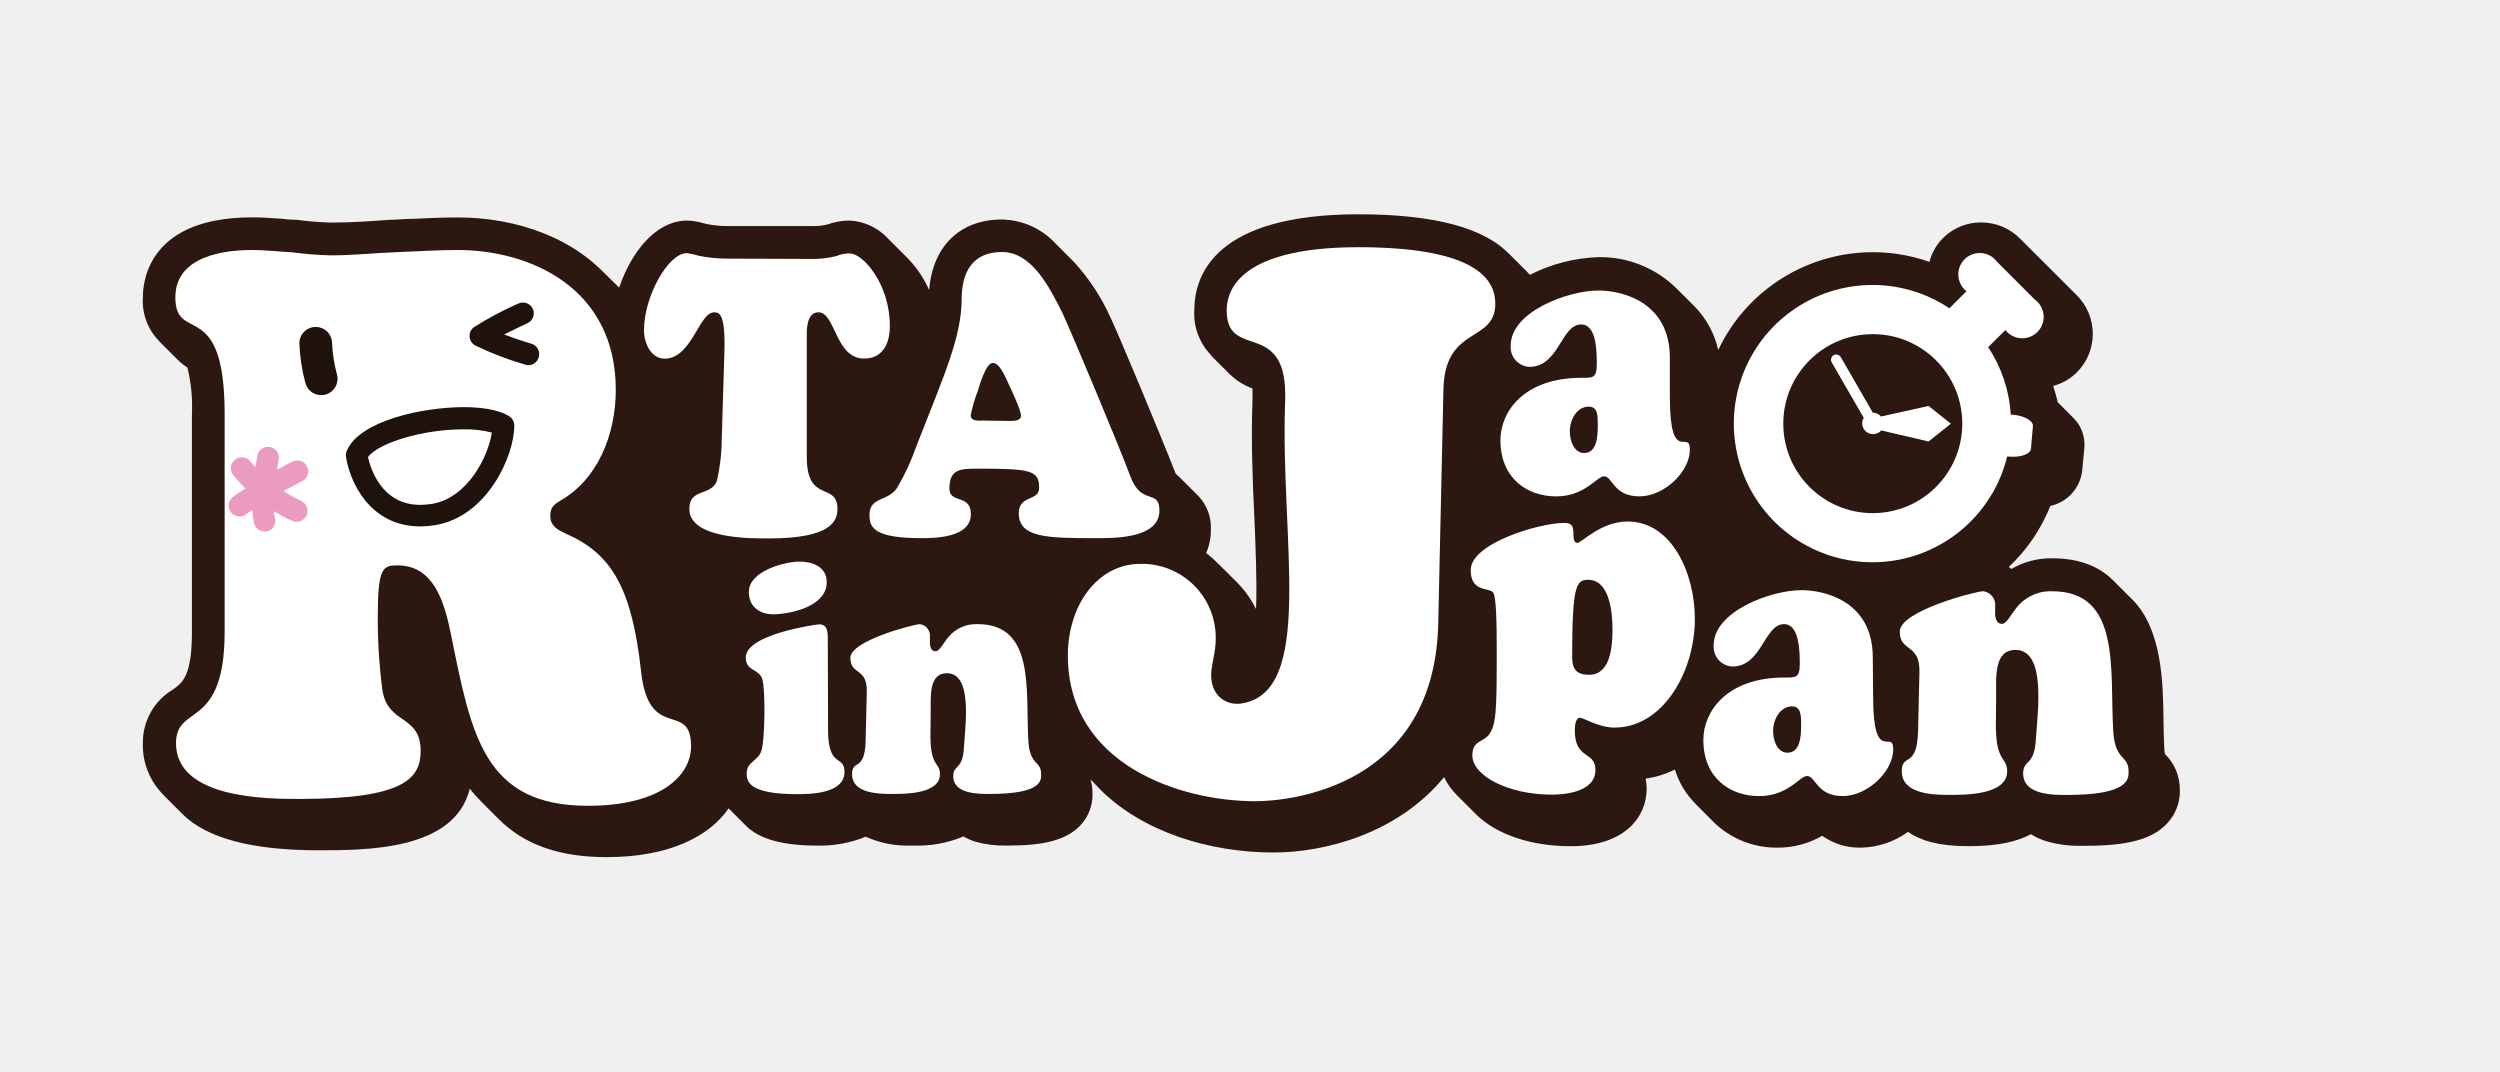
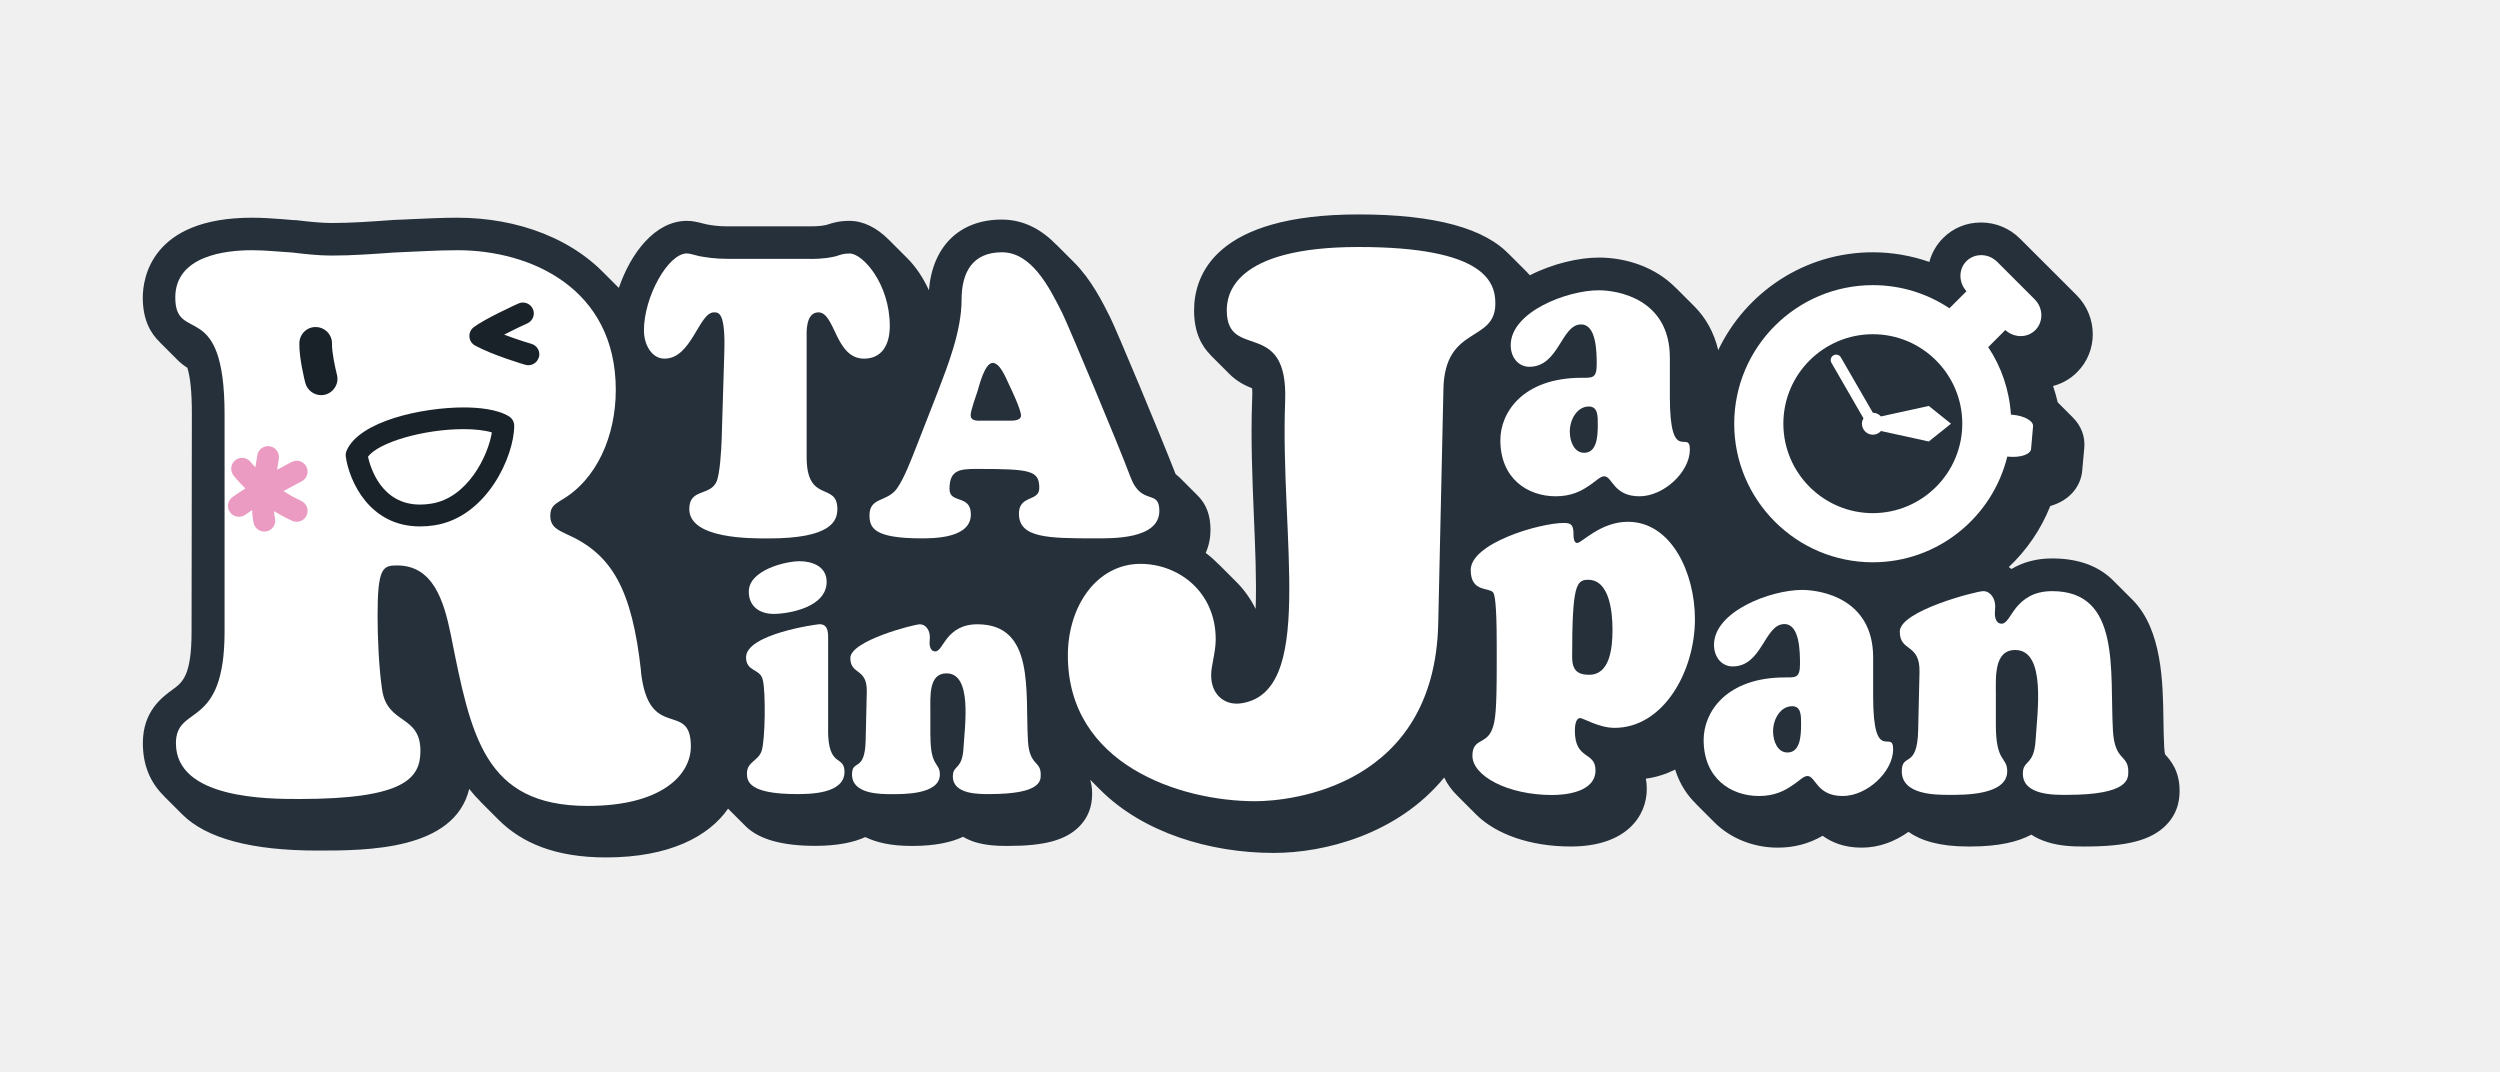
<svg xmlns="http://www.w3.org/2000/svg" width="350" height="150" viewBox="0 0 350 150">
  <defs>
-     <style>.cls-1{isolation:isolate;}.cls-2{fill:#2c1810;}.cls-3{mix-blend-mode:multiply;opacity:0.3;}.cls-4{fill:#fff;}.cls-5{fill:#eb9bc1;}</style>
+     <style>.cls-1{fill:#fff;}.cls-2{isolation:isolate;}.cls-3{fill:#25303a;}.cls-4{mix-blend-mode:multiply;opacity:.3;}.cls-5{fill:#eb9bc1;}</style>
  </defs>
-   <g class="cls-1">
-     <g id="画像">
-       <path class="cls-2" d="M303.1,105.57a5.6,5.6,0,0,1-.11-.93c-.06-1.25-.09-2.57-.1-3.92-.07-5.11-.18-12.6-4.36-16.78l-2.65-2.65c-1.9-1.91-4.63-3.13-8.59-3.13a11,11,0,0,0-5.69,1.49c-.12-.1-.25-.18-.37-.27a23.9,23.9,0,0,0,5.82-8.55,5.73,5.73,0,0,0,4.46-4.94l.3-3.2a5.27,5.27,0,0,0-1.6-4.25l-2.12-2.12c-.18-.78-.4-1.55-.65-2.29a7.28,7.28,0,0,0,3.36-1.94,7.63,7.63,0,0,0-.08-10.78l-2.66-2.66-5.24-5.23a7.67,7.67,0,0,0-5.48-2.28,7.5,7.5,0,0,0-5.3,2.17,7.3,7.3,0,0,0-1.92,3.35A23.95,23.95,0,0,0,240.55,49a12.63,12.63,0,0,0-3.35-6.14l-2.67-2.66.08.08A15.17,15.17,0,0,0,223.82,36a22.74,22.74,0,0,0-9.64,2.48l-.43-.47-2.66-2.66.35.39C208,31.94,200.88,30,190.2,30c-20,0-23,8.43-23,13.44a8.34,8.34,0,0,0,2.36,6.29l-.06,0,2.66,2.66a9.25,9.25,0,0,0,3.19,2c0,.44,0,1,0,1.63-.21,5.5,0,11.06.26,16.43.18,4.23.38,8.91.24,12.83a14.35,14.35,0,0,0-2.7-3.78l-2.67-2.66c.1.1.19.21.28.31a14.69,14.69,0,0,0-1.9-1.72,7.85,7.85,0,0,0,.66-3.25,6.38,6.38,0,0,0-1.76-4.75l-2.67-2.66,0,0c-.15-.15-.32-.29-.48-.43-2.28-5.81-8.28-20.16-9.15-21.91a29.51,29.51,0,0,0-5.05-7.7l-2.66-2.66.24.26a10.49,10.49,0,0,0-7.72-3.6c-5.88,0-9.7,3.75-10.19,9.88a15.13,15.13,0,0,0-3-4.45l-2.66-2.66s0,0,0,0A7.9,7.9,0,0,0,119,30.88a9.1,9.1,0,0,0-3.18.55,9.21,9.21,0,0,1-2.37.22H101.93a14.29,14.29,0,0,1-3-.29l-.46-.11a8.62,8.62,0,0,0-2.26-.37c-4.48,0-7.89,4.56-9.53,9.39L84.38,38a21.16,21.16,0,0,1,1.42,1.57c-5.09-6.23-13.43-9.13-21.73-9.13-2.07,0-4.16.1-6.16.19-.95,0-1.88.1-2.82.13l-.35,0c-2.89.21-5.61.4-8.28.4a44.07,44.07,0,0,1-5-.4h-.28c-.61,0-1.22-.08-1.82-.14-1.29-.09-2.62-.19-4.07-.19C21.11,30.44,20,39,20,41.63a8,8,0,0,0,2.43,6.27l-.21-.19,2.66,2.66a8.54,8.54,0,0,0,1.36,1.09A23,23,0,0,1,26.87,58l0,30.44c0,6.16-1.28,7.1-2.64,8.08A8.63,8.63,0,0,0,20,104a9.84,9.84,0,0,0,3,7.4l-.11-.09c.89.89,1.78,1.77,2.66,2.66,3.37,3.37,9.71,5.07,19,5.07,6.87,0,19.13,0,21.22-8.63a16.26,16.26,0,0,0,1.62,1.8l-.2-.17,2.67,2.67c3.28,3.28,8,5.29,15.06,5.29,8.85,0,14.4-2.94,17.09-6.83l2.43,2.44q2.76,2.76,9.76,2.77a16.92,16.92,0,0,0,7-1.24,14.26,14.26,0,0,0,6.42,1.24h.19a16.65,16.65,0,0,0,7.08-1.28,8.07,8.07,0,0,0,1.63.73,14.91,14.91,0,0,0,4.38.55h.31c5.07,0,8-.81,9.92-2.7a6.25,6.25,0,0,0,1.82-4.63,6.91,6.91,0,0,0-.27-1.93L154,110.5c6,6,15.36,8.85,24.29,8.85,7.06,0,17.31-2.56,23.88-10.55a8.87,8.87,0,0,0,1.85,2.57l-.06-.05,2.66,2.66c2.75,2.75,7.56,4.49,13.25,4.49,7.86,0,10.65-4.32,10.66-8a6.86,6.86,0,0,0-.14-1.47,12.9,12.9,0,0,0,4.1-1.27,11.36,11.36,0,0,0,3,4.91l-.21-.19,2.66,2.67a12.56,12.56,0,0,0,8.87,3.55,12.31,12.31,0,0,0,6.3-1.66,9,9,0,0,0,5.43,1.66,11.55,11.55,0,0,0,6.58-2.21c1.68,1.2,4.28,2,8.31,2h.38c4,0,6.68-.68,8.52-1.67a8.65,8.65,0,0,0,2.23,1,16.27,16.27,0,0,0,5,.62H292c5.81,0,9.19-.88,11.27-3a6.59,6.59,0,0,0,1.91-4.9A6.93,6.93,0,0,0,303.1,105.57Z" />
-       <polygon class="cls-3" points="66.13 75.39 38.8 75.39 38.8 41.17 77.02 41.17 77.02 64.5 66.13 75.39" />
-       <path class="cls-4" d="M113.41,36.25a13.64,13.64,0,0,0,3.65-.39,4.84,4.84,0,0,1,1.91-.38c1.82,0,5.61,4.23,5.61,10.16,0,2.75-1.22,4.56-3.6,4.56-4.06,0-4-6.48-6.4-6.48-1.82,0-1.63,3-1.63,3.41V64c0,6.54,4.29,3.41,4.29,7.25,0,1.71-.88,4.13-9.62,4.13-2.38,0-11.11.1-11.11-4.13,0-2.91,2.89-1.75,3.83-3.84a26,26,0,0,0,.7-5.83l.37-12.14c.19-5.76-.79-5.71-1.45-5.71-2.1,0-3.12,6.48-6.91,6.48-1.82,0-2.89-2-2.89-4,0-4.67,3.36-10.77,6-10.77a10.36,10.36,0,0,1,1.73.38,20,20,0,0,0,4,.39Z" />
-       <path class="cls-4" d="M131.26,54.93c1.45-3.79,3.37-8.63,3.37-13,0-3.79,1.49-6.65,5.65-6.65s6.63,4.89,8.45,8.52c.79,1.59,7.85,18.4,9.53,22.91,1.54,4.17,4.06,1.65,4.06,4.78,0,4-6.63,3.85-9,3.85-6.67,0-10.69-.06-10.69-3.47,0-2.63,2.85-1.64,2.85-3.57,0-2.47-1.17-2.69-8.69-2.69-2.43,0-3.87.11-3.87,2.8,0,2.14,3,.72,3,3.57,0,3.3-5,3.36-6.91,3.36-6.68,0-7.28-1.49-7.28-3.25,0-2.58,2.52-1.81,3.87-3.79a33.59,33.59,0,0,0,2.71-5.88Zm9.81,4c.47,0,1.87.11,1.87-.71s-1.36-3.68-1.73-4.45S140,50.81,139,50.81s-1.91,3.29-2.1,3.9a21,21,0,0,0-1,3.4c0,.94,1.17.77,1.68.77Z" />
-       <path class="cls-4" d="M115.93,102.2c0,5.41,2.3,3.44,2.3,5.86,0,3.12-4.94,3.12-6.7,3.12-6.69,0-7-1.79-7-2.89,0-1.65,1.59-1.74,2.06-3.16.51-1.6.58-8.24.16-9.93s-2.34-1.1-2.34-3.16c0-3.25,9.89-4.63,10.28-4.63,1.16,0,1.2,1.06,1.2,2ZM108.23,86c-1.64,0-3.39-.87-3.39-3.12,0-3,5.14-4.26,7.12-4.26,1.56,0,3.78.6,3.78,2.89C115.74,85,110.44,86,108.23,86Z" />
-       <path class="cls-4" d="M130.26,103c0,4.44,1.33,3.66,1.33,5.4,0,2.84-5.18,2.75-6.78,2.75s-5.52,0-5.52-2.75c0-2.2,1.79-.23,1.9-4.72l.16-6.86c.08-3.39-2.3-2.29-2.3-4.72s9-4.72,9.73-4.72a1.62,1.62,0,0,1,1.41,1.79c0,.27,0,.55,0,.82,0,.55.19,1.19.77,1.19s1-1,1.76-1.92a5,5,0,0,1,4.16-1.88c8.06,0,6.7,9.3,7.08,16.26.2,3.62,1.8,2.79,1.8,4.76,0,.83.15,2.75-7.17,2.75-1.4,0-5.13.09-5.13-2.47,0-1.65,1.28-.87,1.48-3.85.19-3.25,1.28-10.58-2.38-10.58-2.49,0-2.26,3.16-2.26,5.22Z" />
-       <path class="cls-4" d="M201.35,87.38c-.55,22.66-20.52,24.79-25.61,24.79-10.53,0-26.24-5.13-26.24-20.41,0-6.94,4.08-12.82,10.17-12.82A10.33,10.33,0,0,1,170.2,89.52c0,1.81-.64,3.63-.64,5,0,2.67,1.82,4.17,4,4,10.72-1.29,5.63-23.09,6.36-42.32.45-11.86-8.18-5.56-8.18-12.72,0-2,.73-8.87,18.44-8.87,17.16,0,19.16,4.92,19.16,7.91,0,5.56-7.08,3-7.26,12Z" />
-       <path class="cls-4" d="M233.78,55.58c0,9.67,2.8,4.4,2.8,7.37,0,3.13-3.64,6.54-7.05,6.54-3.69,0-3.78-2.81-4.95-2.81-.56,0-1.17.72-2.2,1.38a7.59,7.59,0,0,1-4.57,1.43c-3.88,0-7.75-2.42-7.75-7.86,0-3.9,3.17-8.74,11.39-8.74,1.45,0,2.1.11,2.1-1.86s-.05-5.61-2.19-5.61c-2.81,0-3.09,5.94-7.24,5.94a2.76,2.76,0,0,1-2.62-3c0-4.66,7.9-7.69,12.33-7.69,2.66,0,9.95,1.21,9.95,9.45Zm-14,4.84c0,1.43.65,3,2,3,1.77,0,1.91-2.26,1.91-3.9,0-1.21.05-2.59-1.26-2.59C220.84,56.9,219.77,58.66,219.77,60.42Z" />
-       <path class="cls-4" d="M209.54,90.24c0-5.77-.28-7-.51-7.31-.61-.71-3.13,0-3.13-3.13,0-3.74,9.62-6.59,13.07-6.59,1.13,0,1.31.43,1.31,1.64,0,.39.05,1.16.52,1.16.65,0,3.27-3,7.09-3,6.12,0,9.39,7.2,9.39,13.63,0,7.36-4.43,15.22-11.25,15.22-2.2,0-4.39-1.38-4.81-1.38-.66,0-.75,1.16-.75,1.76,0,4.18,2.89,2.86,2.89,5.55,0,3.08-4.25,3.46-6.07,3.46-6.25,0-11.16-2.69-11.16-5.49,0-2.48,1.92-1.54,2.76-3.68.47-1.16.65-2.75.65-8.85Zm12.8-9.07c-1.68,0-2.24.83-2.24,10.83,0,1.81.74,2.47,2.38,2.47,2.89,0,3.27-3.68,3.27-6.32S225.28,81.17,222.34,81.17Z" />
-       <path class="cls-4" d="M262.24,97.54c0,9.68,2.81,4.4,2.81,7.37,0,3.13-3.65,6.54-7.06,6.54-3.68,0-3.78-2.81-5-2.81-.56,0-1.16.72-2.19,1.38a7.65,7.65,0,0,1-4.58,1.43c-3.87,0-7.75-2.42-7.75-7.86,0-3.9,3.18-8.74,11.4-8.74,1.44,0,2.1.11,2.1-1.86,0-1.82-.05-5.61-2.2-5.61-2.8,0-3.08,5.93-7.24,5.93a2.75,2.75,0,0,1-2.61-3c0-4.67,7.89-7.69,12.33-7.69,2.66,0,9.94,1.21,9.94,9.45Zm-14,4.84c0,1.43.66,3,2,3,1.78,0,1.92-2.25,1.92-3.9,0-1.21,0-2.59-1.26-2.59C249.31,98.86,248.23,100.62,248.23,102.38Z" />
-       <path class="cls-4" d="M279.42,101.5c0,5.33,1.58,4.4,1.58,6.49,0,3.4-6.21,3.29-8.12,3.29s-6.63,0-6.63-3.29c0-2.64,2.14-.28,2.28-5.66l.19-8.25c.09-4.06-2.75-2.74-2.75-5.66s10.74-5.65,11.67-5.65a1.93,1.93,0,0,1,1.68,2.14c0,.33,0,.66,0,1,0,.66.23,1.43.93,1.43s1.17-1.16,2.1-2.31a6.06,6.06,0,0,1,5-2.25c9.66,0,8,11.15,8.5,19.5.23,4.34,2.15,3.35,2.15,5.72,0,1,.18,3.29-8.6,3.29-1.68,0-6.16.11-6.16-3,0-2,1.54-1,1.77-4.61.24-3.9,1.54-12.69-2.85-12.69-3,0-2.7,3.79-2.7,6.26Z" />
-       <path class="cls-4" d="M51.52,64c.36,1.6,1.91,6.68,7.29,6.68a11,11,0,0,0,1.57-.12c5.1-.79,8-6.72,8.48-10a14.34,14.34,0,0,0-4-.45C59.27,60.09,52.94,62,51.52,64Z" />
-       <path class="cls-4" d="M89.75,94c-1.27-11.55-4.08-16.46-10.44-19.24-1.09-.53-2.27-1-2.27-2.56,0-1.29.63-1.61,1.45-2.14,5.09-2.89,7.72-9.08,7.72-15.5C86.21,40.36,74.31,35,64.05,35c-2.9,0-5.9.21-8.81.32s-5.9.43-8.81.43a47.13,47.13,0,0,1-5.54-.43C39,35.23,37.17,35,35.26,35c-3.63,0-10.71.75-10.71,6.63,0,6.62,6.9-.22,6.9,16.34V88.45c0,13.89-6.81,10-6.81,15.6,0,7.8,12.89,7.8,17.25,7.8,14.72,0,17-2.88,17-6.73,0-5.13-4.64-3.63-5.36-8.55a77.27,77.27,0,0,1-.64-10.36c0-6.74.73-7.06,2.73-7.06,5,0,6.54,4.81,7.53,9.73C66,103,67.78,112.81,82.31,112.81c10.26,0,14.44-4.27,14.44-8.33C96.75,98,90.84,104,89.75,94ZM45.53,55.25a2.22,2.22,0,0,1-.57.07,2.28,2.28,0,0,1-2.21-1.72A24.76,24.76,0,0,1,41.91,48a2.29,2.29,0,1,1,4.58.13,21.22,21.22,0,0,0,.69,4.32A2.29,2.29,0,0,1,45.53,55.25ZM60.84,73.53a13.13,13.13,0,0,1-2,.17c-7.13,0-9.92-6.39-10.4-9.77a1.51,1.51,0,0,1,.11-.81C50.28,58.92,59.16,57,64.91,57c2,0,4.69.22,6.37,1.27A1.52,1.52,0,0,1,72,59.59C72,63.86,68.17,72.4,60.84,73.53ZM75.43,50A1.54,1.54,0,0,1,74,51.13a1.25,1.25,0,0,1-.43-.07,43.56,43.56,0,0,1-7.05-2.7,1.53,1.53,0,0,1-.78-1.23,1.52,1.52,0,0,1,.6-1.32,47.62,47.62,0,0,1,6.26-3.33,1.53,1.53,0,0,1,2,.77,1.51,1.51,0,0,1-.76,2c-.67.31-2,.94-3.26,1.58,1.9.73,3.8,1.28,3.82,1.29A1.53,1.53,0,0,1,75.43,50Z" />
-       <path class="cls-4" d="M280.75,46.21a3,3,0,1,0,4.09-4.3l-5.24-5.24a3,3,0,1,0-4.3,4.1l-2.38,2.39A19.41,19.41,0,1,0,281,63.92l.25,0c1.63.15,3-.34,3.08-1.08l.28-3.19c.06-.73-1.22-1.46-2.85-1.6l-.25,0a19.22,19.22,0,0,0-3.17-9.45ZM262.2,71.84a12.53,12.53,0,1,1,12.52-12.52A12.54,12.54,0,0,1,262.2,71.84Z" />
-       <path class="cls-4" d="M263.34,58.31a1.51,1.51,0,0,0-1.14-.53h0L257.71,50a.76.76,0,0,0-1-.28.76.76,0,0,0-.28,1l4.5,7.78a1.5,1.5,0,0,0-.23.75,1.53,1.53,0,0,0,1.54,1.53,1.48,1.48,0,0,0,1.13-.52L270,61.81l3.12-2.49L270,56.83Z" />
-       <path class="cls-5" d="M42.17,70.12a17.58,17.58,0,0,1-2.47-1.37c1.45-.81,2.51-1.35,2.54-1.36a1.53,1.53,0,1,0-1.39-2.72c-.07,0-.89.45-2.06,1.09.08-.55.17-1.07.25-1.5a1.53,1.53,0,0,0-3-.56c0,.2-.15.85-.28,1.73-.39-.43-.63-.72-.63-.73a1.53,1.53,0,1,0-2.43,1.85,17.42,17.42,0,0,0,1.67,1.83c-.61.39-1.22.79-1.79,1.2a1.53,1.53,0,0,0,1.77,2.49c.31-.23.64-.45,1-.67a8.94,8.94,0,0,0,.22,1.85A1.52,1.52,0,0,0,37,74.41a1.55,1.55,0,0,0,.37,0,1.53,1.53,0,0,0,1.12-1.85,5.84,5.84,0,0,1-.13-1,20.44,20.44,0,0,0,2.55,1.37,1.5,1.5,0,0,0,.62.13,1.53,1.53,0,0,0,.63-2.92Z" />
+   <g class="cls-2">
+     <g id="_像">
+       <g>
+         <path class="cls-3" d="M303.1,105.57c-.03-.12-.08-.41-.11-.93-.07-1.25-.09-2.57-.11-3.91-.07-5.12-.17-12.61-4.35-16.78l-2.65-2.65c-1.9-1.9-4.63-3.12-8.59-3.12-2.12,0-4.01,.49-5.69,1.48-.11-.1-.25-.18-.37-.27,2.49-2.35,4.5-5.25,5.81-8.55,2.83-.8,4.29-2.87,4.47-4.94l.29-3.2c.14-1.63-.46-3.11-1.6-4.25l-2.12-2.12c-.18-.78-.4-1.55-.65-2.29,1.26-.33,2.43-.99,3.37-1.94,2.95-2.94,2.91-7.78-.08-10.78l-2.66-2.66-5.24-5.23c-1.47-1.48-3.42-2.28-5.48-2.28s-3.89,.77-5.3,2.17c-.96,.96-1.61,2.13-1.93,3.35-2.54-.88-5.2-1.35-7.92-1.35-9.54,0-17.78,5.61-21.64,13.7-.59-2.52-1.78-4.57-3.35-6.14l-2.66-2.66s.05,.05,.07,.08c-2.83-2.88-6.89-4.24-10.79-4.24-2.73,0-6.41,.83-9.64,2.48-.14-.16-.28-.32-.43-.47l-2.66-2.66c.13,.13,.24,.26,.36,.39-3.46-3.84-10.56-5.78-21.25-5.78-20.02,0-23.02,8.43-23.03,13.44,0,3.06,1.05,5.01,2.36,6.29-.02-.02-.04-.03-.07-.05l2.66,2.66c1.02,1.03,2.21,1.62,3.18,2.01,.03,.44,.04,.97,0,1.62-.21,5.51,.03,11.07,.25,16.43,.18,4.23,.38,8.91,.24,12.83-.71-1.43-1.62-2.7-2.7-3.78l-2.66-2.66c.1,.1,.19,.21,.28,.31-.59-.63-1.23-1.2-1.91-1.71,.48-1.07,.67-2.19,.67-3.25,0-1.99-.58-3.57-1.77-4.75l-2.66-2.66s.02,.03,.03,.04c-.15-.15-.32-.29-.49-.43-2.27-5.82-8.27-20.16-9.15-21.92-1.07-2.14-2.65-5.3-5.05-7.7l-2.66-2.66c.09,.09,.16,.18,.24,.26-1.96-2.05-4.47-3.6-7.72-3.6-5.89,0-9.7,3.75-10.19,9.89-.8-1.73-1.82-3.27-3-4.45l-2.66-2.66s.02,.02,.03,.03c-1.63-1.64-3.54-2.63-5.49-2.63-1.41,0-2.31,.26-3.17,.55-.49,.12-1.08,.22-2.37,.22h-11.48c-1.41,0-2.35-.15-3.03-.29l-.45-.11c-.74-.19-1.43-.37-2.26-.37-4.48,0-7.89,4.56-9.53,9.39l-2.27-2.27c.5,.5,.97,1.02,1.42,1.57-5.1-6.23-13.44-9.13-21.73-9.13-2.07,0-4.16,.1-6.17,.19-.95,.04-1.88,.1-2.81,.12l-.36,.03c-2.88,.21-5.6,.4-8.28,.4-1.52,0-3.23-.19-5-.4h-.27c-.62-.05-1.22-.1-1.83-.15-1.29-.1-2.62-.19-4.06-.19-14.18,0-15.29,8.57-15.29,11.19,0,3.22,1.17,5.1,2.43,6.27-.07-.07-.14-.12-.21-.19,.89,.89,1.78,1.78,2.66,2.66,.45,.45,.92,.8,1.36,1.08,.37,1.19,.64,3.16,.63,6.51l-.04,30.44c0,6.16-1.28,7.1-2.64,8.09-1.46,1.06-4.18,3.02-4.18,7.51,0,3.02,.99,5.48,2.96,7.4-.03-.03-.08-.06-.11-.09,.89,.89,1.78,1.78,2.66,2.66,3.37,3.37,9.71,5.07,18.96,5.07,6.88,0,19.13-.02,21.22-8.63,.5,.64,1.04,1.24,1.62,1.81-.06-.06-.13-.11-.19-.17l2.66,2.66c3.28,3.28,8,5.29,15.07,5.29,8.85,0,14.39-2.94,17.08-6.83l2.44,2.44c1.84,1.84,5.1,2.77,9.76,2.77,3.1,0,5.36-.48,7.02-1.23,1.5,.74,3.56,1.24,6.42,1.24h.19c3.16,0,5.44-.51,7.07-1.28,.5,.29,1.04,.54,1.63,.73,1.54,.48,3.16,.55,4.38,.55h.32c5.07,0,8.03-.81,9.92-2.7,1.21-1.21,1.83-2.76,1.82-4.63,0-.74-.11-1.37-.27-1.93l1.39,1.39c6.01,6.01,15.36,8.85,24.3,8.85,7.06,0,17.31-2.56,23.87-10.56,.43,.93,1.06,1.79,1.86,2.57-.02-.02-.04-.04-.06-.06l2.66,2.66c2.75,2.75,7.55,4.49,13.25,4.49,7.85,0,10.65-4.33,10.65-8.03,0-.54-.04-1.02-.13-1.47,1.47-.19,2.83-.64,4.1-1.27,.62,2,1.69,3.63,3.04,4.91-.07-.07-.14-.12-.21-.19l2.66,2.66c2.35,2.35,5.62,3.55,8.87,3.55,2.31,0,4.37-.55,6.29-1.66,1.21,.88,2.96,1.66,5.44,1.66s4.65-.85,6.58-2.21c1.68,1.2,4.28,2.05,8.31,2.05h.38c3.95,0,6.67-.67,8.51-1.66,.66,.44,1.4,.78,2.24,1.04,1.72,.55,3.49,.62,4.97,.62h.37c5.81,0,9.19-.88,11.26-2.97,1.92-1.92,1.91-4.13,1.91-4.9,0-2.79-1.33-4.26-2.04-5.04Z" />
+         <polygon class="cls-4" points="66.13 75.4 38.8 75.4 38.8 41.17 77.02 41.17 77.02 64.5 66.13 75.4" />
+         <path class="cls-1" d="M113.41,36.25c2.01,0,2.94-.22,3.64-.38,.65-.22,1.03-.38,1.91-.38,1.82,0,5.61,4.23,5.61,10.16,0,2.75-1.21,4.56-3.6,4.56-4.06,0-4.02-6.48-6.4-6.48-1.82,0-1.64,2.97-1.64,3.41v16.87c0,6.54,4.3,3.41,4.3,7.25,0,1.7-.89,4.12-9.62,4.12-2.38,0-11.11,.11-11.11-4.12,0-2.91,2.89-1.76,3.83-3.85,.47-1.15,.65-4.45,.7-5.82l.37-12.14c.19-5.77-.79-5.72-1.45-5.72-2.1,0-3.13,6.48-6.91,6.48-1.82,0-2.89-1.98-2.89-3.96,0-4.67,3.36-10.77,6.02-10.77,.33,0,.84,.16,1.73,.38,.89,.16,2.15,.38,4.02,.38h11.49Z" />
+         <path class="cls-1" d="M131.26,54.93c1.45-3.79,3.36-8.62,3.36-12.96,0-3.79,1.49-6.65,5.65-6.65s6.63,4.89,8.45,8.51c.79,1.59,7.85,18.4,9.53,22.91,1.54,4.18,4.06,1.65,4.06,4.78,0,4.01-6.63,3.85-8.97,3.85-6.68,0-10.69-.06-10.69-3.46,0-2.64,2.85-1.65,2.85-3.57,0-2.47-1.17-2.69-8.69-2.69-2.43,0-3.88,.11-3.88,2.8,0,2.14,2.99,.71,2.99,3.57,0,3.3-5.04,3.35-6.91,3.35-6.68,0-7.28-1.48-7.28-3.24,0-2.58,2.52-1.81,3.88-3.79,1.03-1.48,2.01-4.12,2.71-5.88l2.94-7.53Zm9.81,3.96c.47,0,1.87,.11,1.87-.72s-1.36-3.68-1.73-4.45c-.42-.88-1.21-2.91-2.24-2.91-1.12,0-1.91,3.29-2.1,3.9-.19,.61-.98,2.75-.98,3.41,0,.93,1.17,.77,1.68,.77h3.5Z" />
+         <path class="cls-1" d="M115.93,102.2c0,5.4,2.3,3.43,2.3,5.86,0,3.11-4.94,3.11-6.69,3.11-6.69,0-6.97-1.79-6.97-2.89,0-1.65,1.6-1.74,2.06-3.16,.51-1.6,.58-8.24,.16-9.94-.35-1.6-2.34-1.1-2.34-3.16,0-3.25,9.89-4.63,10.28-4.63,1.17,0,1.21,1.05,1.21,2.01v12.78Zm-7.71-16.26c-1.64,0-3.39-.87-3.39-3.11,0-3.02,5.14-4.26,7.12-4.26,1.56,0,3.78,.6,3.78,2.89,0,3.57-5.29,4.49-7.51,4.49Z" />
+         <path class="cls-1" d="M130.26,103.03c0,4.44,1.32,3.66,1.32,5.4,0,2.84-5.18,2.75-6.77,2.75s-5.53,0-5.53-2.75c0-2.2,1.79-.23,1.91-4.72l.16-6.87c.08-3.39-2.3-2.29-2.3-4.72s8.95-4.72,9.73-4.72c.86,0,1.4,.87,1.4,1.79,0,.27-.04,.55-.04,.82,0,.55,.2,1.19,.78,1.19,.62,0,.97-.96,1.75-1.92,.78-.92,1.95-1.88,4.16-1.88,8.06,0,6.69,9.3,7.08,16.26,.2,3.62,1.79,2.79,1.79,4.76,0,.82,.16,2.75-7.16,2.75-1.4,0-5.14,.09-5.14-2.47,0-1.65,1.28-.87,1.48-3.85,.19-3.25,1.28-10.58-2.37-10.58-2.49,0-2.26,3.16-2.26,5.22v3.53Z" />
+         <path class="cls-1" d="M201.35,87.38c-.55,22.66-20.52,24.79-25.61,24.79-10.53,0-26.24-5.13-26.24-20.41,0-6.95,4.09-12.82,10.17-12.82,5.27,0,10.53,3.85,10.53,10.58,0,1.82-.64,3.63-.64,5.02,0,2.67,1.82,4.17,4,3.95,10.72-1.28,5.63-23.08,6.36-42.32,.45-11.86-8.17-5.55-8.17-12.72,0-2.03,.73-8.87,18.44-8.87s19.16,4.92,19.16,7.91c0,5.56-7.08,2.99-7.27,11.96l-.73,32.91Z" />
+         <path class="cls-1" d="M233.78,55.58c0,9.67,2.8,4.4,2.8,7.36,0,3.13-3.64,6.54-7.05,6.54-3.69,0-3.78-2.8-4.95-2.8-.56,0-1.17,.72-2.2,1.37-1.03,.71-2.43,1.43-4.58,1.43-3.88,0-7.75-2.42-7.75-7.86,0-3.9,3.18-8.73,11.39-8.73,1.45,0,2.1,.11,2.1-1.86,0-1.82-.05-5.61-2.19-5.61-2.8,0-3.08,5.93-7.24,5.93-1.49,0-2.61-1.26-2.61-3.02,0-4.67,7.89-7.69,12.33-7.69,2.66,0,9.95,1.21,9.95,9.45v5.49Zm-14.01,4.84c0,1.43,.65,2.97,2.01,2.97,1.77,0,1.91-2.25,1.91-3.9,0-1.21,.05-2.58-1.26-2.58-1.59,0-2.66,1.76-2.66,3.52Z" />
+         <path class="cls-1" d="M209.54,90.24c0-5.77-.28-7.03-.51-7.31-.61-.72-3.13,0-3.13-3.13,0-3.74,9.62-6.59,13.08-6.59,1.12,0,1.31,.44,1.31,1.65,0,.38,.05,1.16,.51,1.16,.65,0,3.27-2.97,7.1-2.97,6.12,0,9.39,7.2,9.39,13.63,0,7.36-4.44,15.22-11.25,15.22-2.2,0-4.39-1.37-4.81-1.37-.65,0-.75,1.15-.75,1.76,0,4.18,2.89,2.86,2.89,5.55,0,3.08-4.25,3.46-6.07,3.46-6.26,0-11.16-2.69-11.16-5.49,0-2.47,1.91-1.54,2.75-3.68,.47-1.15,.65-2.75,.65-8.85v-3.02Zm12.8-9.07c-1.68,0-2.24,.82-2.24,10.83,0,1.81,.75,2.47,2.38,2.47,2.89,0,3.27-3.68,3.27-6.32s-.47-6.98-3.41-6.98Z" />
+         <path class="cls-1" d="M262.24,97.54c0,9.67,2.8,4.4,2.8,7.36,0,3.13-3.64,6.54-7.05,6.54-3.69,0-3.78-2.8-4.95-2.8-.56,0-1.17,.72-2.2,1.37-1.03,.71-2.43,1.43-4.58,1.43-3.88,0-7.75-2.42-7.75-7.86,0-3.9,3.18-8.74,11.39-8.74,1.45,0,2.1,.11,2.1-1.87,0-1.81-.05-5.6-2.19-5.6-2.8,0-3.08,5.93-7.24,5.93-1.49,0-2.61-1.26-2.61-3.02,0-4.67,7.89-7.69,12.33-7.69,2.66,0,9.95,1.21,9.95,9.45v5.49Zm-14.01,4.84c0,1.43,.65,2.97,2.01,2.97,1.77,0,1.91-2.25,1.91-3.9,0-1.21,.05-2.58-1.26-2.58-1.59,0-2.66,1.76-2.66,3.52Z" />
+         <path class="cls-1" d="M279.42,101.5c0,5.33,1.59,4.4,1.59,6.48,0,3.41-6.21,3.3-8.13,3.3s-6.63,0-6.63-3.3c0-2.64,2.15-.27,2.29-5.66l.19-8.24c.09-4.07-2.76-2.75-2.76-5.66s10.74-5.66,11.68-5.66c1.03,0,1.68,1.04,1.68,2.14,0,.33-.05,.66-.05,.99,0,.66,.23,1.43,.93,1.43,.75,0,1.17-1.16,2.1-2.31,.93-1.1,2.34-2.25,5-2.25,9.67,0,8.03,11.15,8.5,19.5,.23,4.34,2.15,3.35,2.15,5.72,0,.99,.19,3.3-8.59,3.3-1.68,0-6.17,.11-6.17-2.97,0-1.98,1.54-1.04,1.78-4.62,.23-3.9,1.54-12.69-2.85-12.69-2.99,0-2.71,3.79-2.71,6.26v4.23Z" />
+         <path class="cls-1" d="M51.52,63.96c.36,1.59,1.91,6.68,7.28,6.68,.5,0,1.03-.04,1.57-.13,5.1-.79,7.97-6.71,8.49-9.97-.94-.29-2.34-.46-3.95-.46-5.64,0-11.97,1.87-13.39,3.87Z" />
+         <path class="cls-1" d="M89.75,94.01c-1.27-11.54-4.09-16.46-10.44-19.23-1.09-.54-2.27-.96-2.27-2.57,0-1.28,.64-1.6,1.45-2.14,5.09-2.88,7.72-9.08,7.72-15.49,0-14.21-11.9-19.55-22.16-19.55-2.91,0-5.9,.21-8.81,.32-3,.21-5.9,.43-8.81,.43-1.82,0-3.72-.21-5.54-.43-1.91-.11-3.72-.32-5.63-.32-3.63,0-10.72,.75-10.72,6.62,0,6.62,6.9-.21,6.9,16.35v30.46c0,13.89-6.81,10.05-6.81,15.6,0,7.8,12.9,7.8,17.25,7.8,14.71,0,16.98-2.88,16.98-6.73,0-5.13-4.63-3.63-5.36-8.55-.45-2.99-.64-7.27-.64-10.37,0-6.73,.73-7.05,2.72-7.05,5,0,6.54,4.81,7.54,9.73,2.81,14.1,4.63,23.94,19.16,23.94,10.26,0,14.44-4.28,14.44-8.34,0-6.52-5.9-.53-6.99-10.47ZM45.53,55.25c-.19,.05-.38,.07-.57,.07-1.02,0-1.95-.69-2.22-1.72-.09-.36-.89-3.54-.83-5.59,.04-1.26,1.09-2.28,2.35-2.22,1.26,.04,2.26,1.09,2.22,2.35-.03,1.07,.41,3.22,.69,4.32,.32,1.23-.42,2.47-1.65,2.79Zm15.31,18.29c-.7,.11-1.38,.16-2.04,.16-7.12,0-9.91-6.39-10.39-9.77-.04-.27,0-.55,.1-.8,1.76-4.2,10.65-6.09,16.4-6.09,1.98,0,4.69,.22,6.36,1.26,.45,.28,.72,.77,.72,1.3,0,4.26-3.83,12.81-11.16,13.94Zm14.59-23.51c-.19,.67-.8,1.1-1.46,1.1-.14,0-.29-.02-.43-.06-.19-.05-4.58-1.35-7.04-2.7-.45-.25-.75-.71-.78-1.23-.04-.52,.19-1.01,.6-1.33,1.56-1.18,5.79-3.11,6.26-3.32,.77-.35,1.67,0,2.02,.76,.35,.77,0,1.67-.76,2.02-.67,.3-2.02,.93-3.26,1.58,1.9,.73,3.8,1.28,3.83,1.29,.81,.24,1.27,1.08,1.04,1.89Z" />
+         <path class="cls-1" d="M280.75,46.21c1.22,1.11,3.07,1.14,4.2,0,1.16-1.16,1.11-3.1-.1-4.31l-5.24-5.24c-1.21-1.21-3.15-1.26-4.31-.1-1.13,1.13-1.11,2.99,.01,4.21l-2.39,2.39c-3.07-2.05-6.76-3.24-10.72-3.24-10.7,0-19.4,8.7-19.41,19.4,0,10.7,8.71,19.4,19.4,19.4,9.11,0,16.75-6.32,18.83-14.8l.25,.02c1.63,.14,3.02-.34,3.08-1.08l.28-3.19c.06-.73-1.22-1.46-2.85-1.6l-.25-.02c-.23-3.48-1.35-6.71-3.18-9.45l2.39-2.39Zm-18.55,25.63c-6.91,0-12.53-5.62-12.53-12.53,0-6.91,5.62-12.52,12.53-12.52,6.9,0,12.52,5.61,12.52,12.52,0,6.91-5.62,12.52-12.52,12.53Z" />
+         <path class="cls-1" d="M263.34,58.31c-.28-.32-.68-.53-1.14-.53h0l-4.48-7.75c-.21-.37-.67-.49-1.04-.28-.37,.21-.49,.68-.28,1.04l4.49,7.78c-.13,.22-.22,.47-.22,.75,0,.85,.69,1.54,1.54,1.54,.46,0,.85-.21,1.13-.52l6.69,1.47,3.11-2.49-3.11-2.49-6.69,1.47Z" />
+         <path class="cls-5" d="M42.17,70.12c-.91-.41-1.72-.88-2.47-1.37,1.45-.81,2.51-1.35,2.53-1.36,.75-.38,1.05-1.3,.67-2.05-.38-.75-1.3-1.05-2.05-.67-.08,.04-.9,.46-2.06,1.1,.08-.55,.16-1.07,.24-1.51,.15-.83-.4-1.62-1.22-1.78-.84-.15-1.63,.4-1.78,1.22-.04,.2-.15,.85-.28,1.73-.4-.43-.63-.72-.64-.73-.51-.67-1.47-.8-2.14-.29-.67,.51-.8,1.47-.29,2.14,.05,.07,.63,.82,1.67,1.83-.61,.39-1.21,.79-1.79,1.2-.69,.49-.85,1.44-.36,2.13,.3,.42,.77,.64,1.25,.64,.31,0,.61-.09,.88-.28,.31-.22,.64-.44,.97-.66,.02,.69,.09,1.32,.22,1.85,.17,.7,.8,1.16,1.48,1.16,.12,0,.24-.01,.37-.04,.82-.2,1.32-1.03,1.12-1.85-.06-.26-.1-.6-.12-.98,.78,.49,1.63,.95,2.54,1.37,.2,.09,.42,.13,.63,.13,.58,0,1.14-.34,1.39-.9,.35-.77,0-1.67-.77-2.02Z" />
+       </g>
    </g>
  </g>
</svg>
